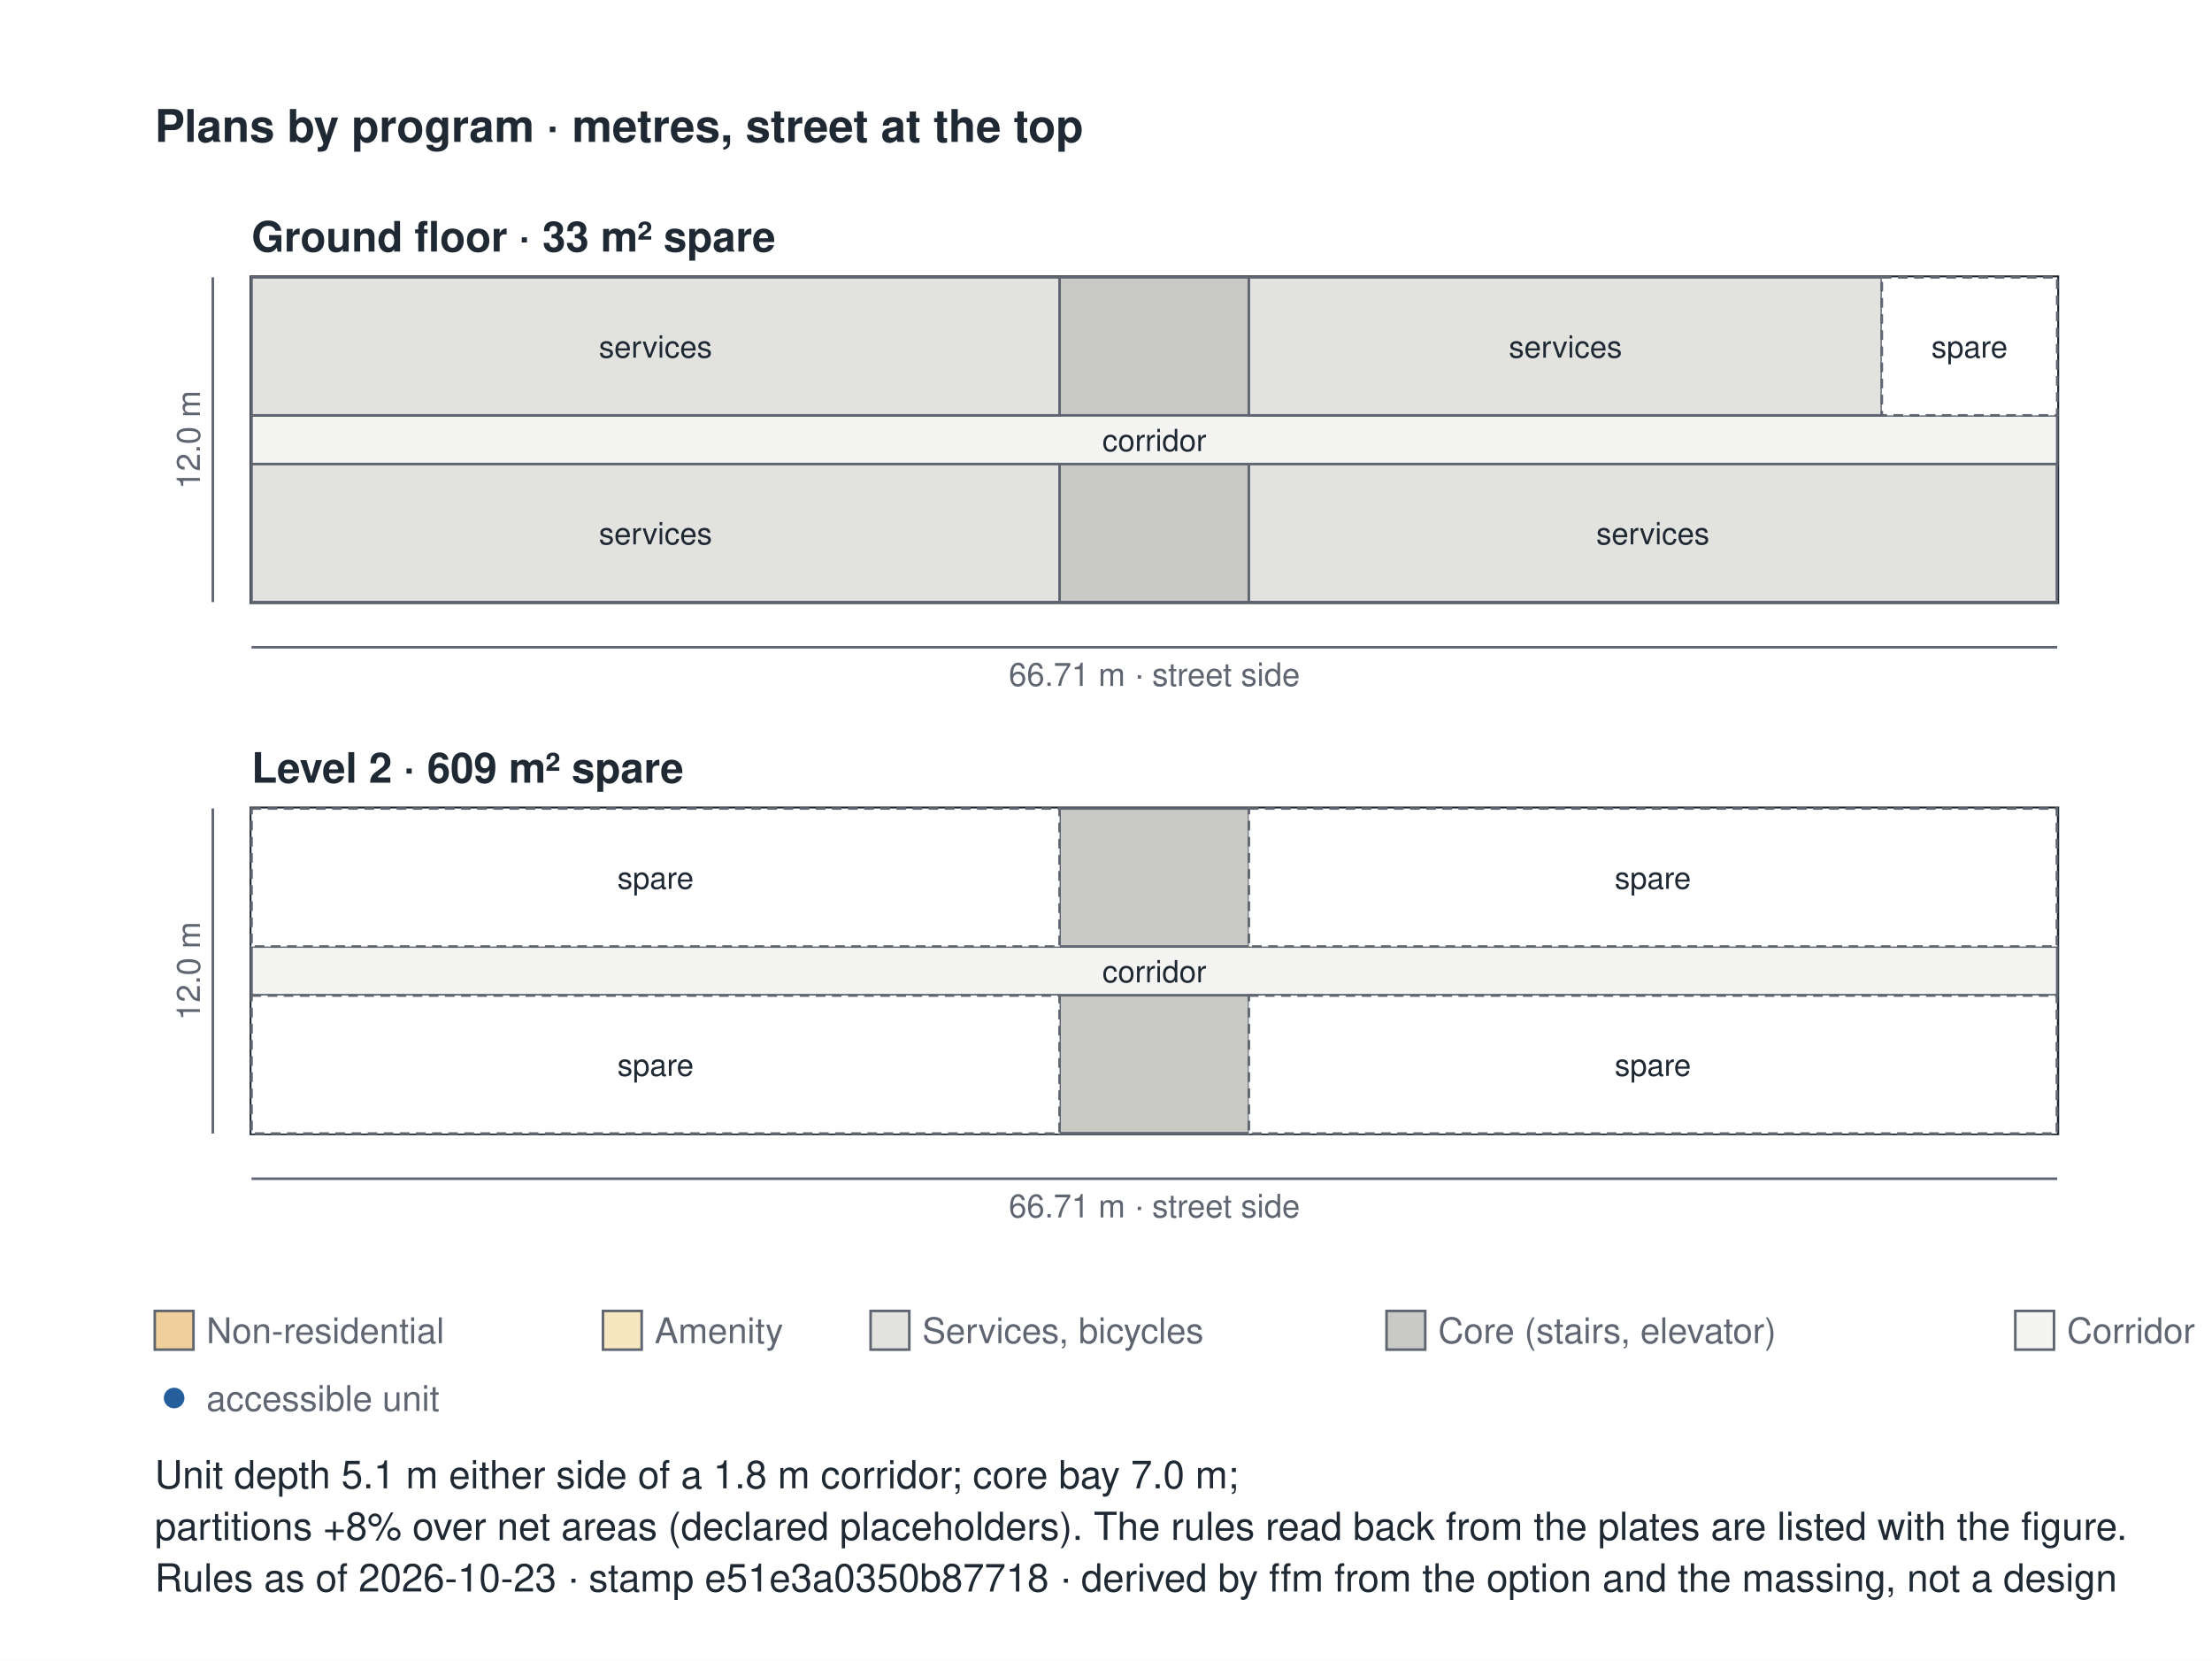
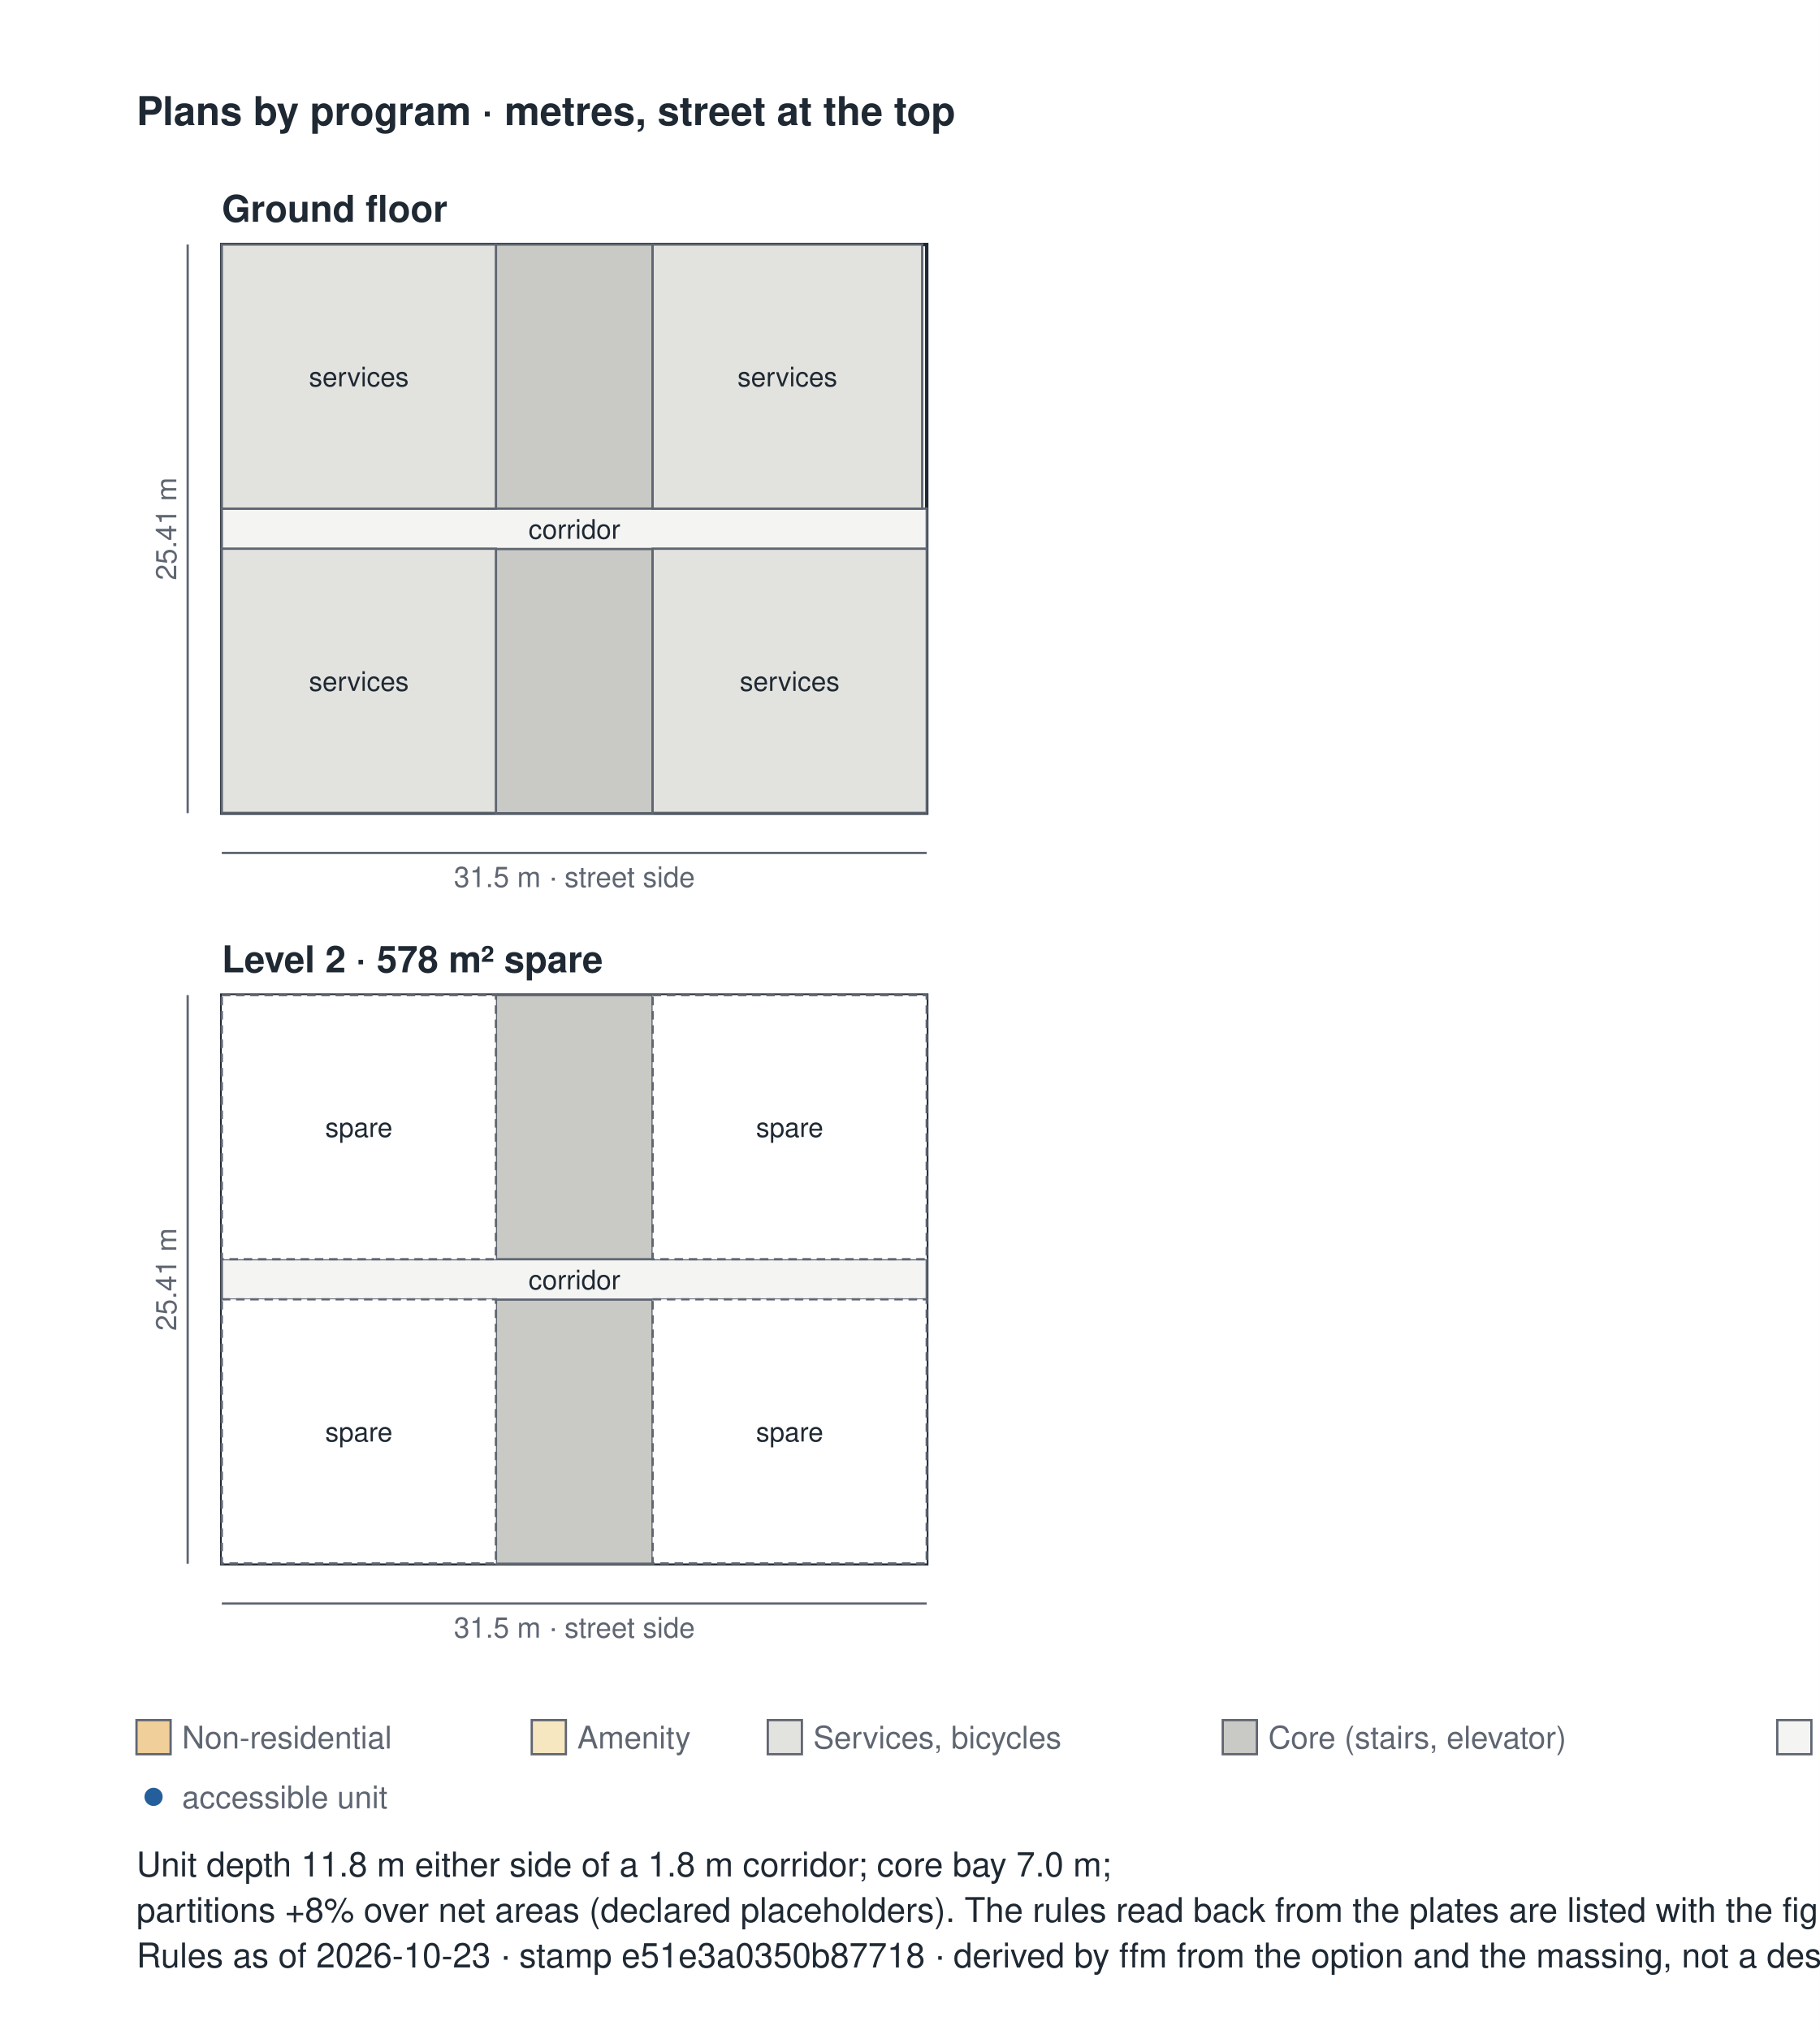
- <svg xmlns="http://www.w3.org/2000/svg" width="686" height="515" viewBox="0 0 686 515" font-family="IBM Plex Sans, Helvetica, Arial, sans-serif" font-size="12" fill="#1f2933" role="img" aria-label="Floor plans by program">
+ <svg xmlns="http://www.w3.org/2000/svg" width="640" height="714" viewBox="0 0 640 714" font-family="IBM Plex Sans, Helvetica, Arial, sans-serif" font-size="12" fill="#1f2933" role="img" aria-label="Floor plans by program">
  <rect width="100%" height="100%" fill="#ffffff" />
  <text x="48" y="44" font-size="14" font-weight="600">Plans by program · metres, street at the top</text>
-   <text x="78.0" y="78.0" font-size="13" font-weight="600">Ground floor · 33 m² spare</text>
-   <rect x="78.0" y="86.0" width="560.0" height="100.7" fill="#f4f4f2" stroke="#1f2933" stroke-width="1.2" />
-   <rect x="328.6" y="86.0" width="58.8" height="100.7" fill="#c9c9c5" stroke="#5f6672" stroke-width="0.8" />
-   <text x="358.0" y="139.9" font-size="9.5" text-anchor="middle" fill="#1f2933">core</text>
-   <rect x="78.0" y="128.8" width="560.0" height="15.1" fill="#f4f4f2" stroke="#5f6672" stroke-width="0.8" />
-   <text x="358.0" y="139.9" font-size="9.5" text-anchor="middle" fill="#1f2933">corridor</text>
-   <rect x="78.0" y="143.9" width="250.6" height="42.8" fill="#e2e2df" stroke="#5f6672" stroke-width="0.8" />
-   <text x="203.3" y="168.8" font-size="9.5" text-anchor="middle" fill="#1f2933">services</text>
-   <rect x="387.3" y="143.9" width="250.6" height="42.8" fill="#e2e2df" stroke="#5f6672" stroke-width="0.8" />
-   <text x="512.6" y="168.8" font-size="9.5" text-anchor="middle" fill="#1f2933">services</text>
-   <rect x="78.0" y="86.0" width="250.6" height="42.8" fill="#e2e2df" stroke="#5f6672" stroke-width="0.8" />
-   <text x="203.3" y="110.9" font-size="9.5" text-anchor="middle" fill="#1f2933">services</text>
-   <rect x="387.3" y="86.0" width="196.3" height="42.8" fill="#e2e2df" stroke="#5f6672" stroke-width="0.8" />
-   <text x="485.5" y="110.9" font-size="9.5" text-anchor="middle" fill="#1f2933">services</text>
-   <rect x="583.6" y="86.0" width="54.4" height="42.8" fill="#ffffff" stroke="#5f6672" stroke-width="0.8" stroke-dasharray="3 2" />
-   <text x="610.8" y="110.9" font-size="9.5" text-anchor="middle" fill="#1f2933">spare</text>
-   <line x1="78.0" y1="200.7" x2="638.0" y2="200.7" stroke="#5f6672" stroke-width="0.8" />
-   <text x="358.0" y="212.7" font-size="10" text-anchor="middle" fill="#5f6672">66.71 m · street side</text>
-   <line x1="66.0" y1="86.0" x2="66.0" y2="186.7" stroke="#5f6672" stroke-width="0.8" />
-   <text x="62.0" y="136.4" font-size="10" text-anchor="middle" fill="#5f6672" transform="rotate(-90 62.0 136.4)">12.0 m</text>
-   <text x="78.0" y="242.7" font-size="13" font-weight="600">Level 2 · 609 m² spare</text>
-   <rect x="78.0" y="250.7" width="560.0" height="100.7" fill="#f4f4f2" stroke="#1f2933" stroke-width="1.2" />
-   <rect x="328.6" y="250.7" width="58.8" height="100.7" fill="#c9c9c5" stroke="#5f6672" stroke-width="0.8" />
-   <text x="358.0" y="304.6" font-size="9.5" text-anchor="middle" fill="#1f2933">core</text>
-   <rect x="78.0" y="293.5" width="560.0" height="15.1" fill="#f4f4f2" stroke="#5f6672" stroke-width="0.8" />
-   <text x="358.0" y="304.6" font-size="9.5" text-anchor="middle" fill="#1f2933">corridor</text>
-   <rect x="78.0" y="250.7" width="250.6" height="42.8" fill="#ffffff" stroke="#5f6672" stroke-width="0.8" stroke-dasharray="3 2" />
-   <text x="203.3" y="275.6" font-size="9.5" text-anchor="middle" fill="#1f2933">spare</text>
-   <rect x="387.3" y="250.7" width="250.6" height="42.8" fill="#ffffff" stroke="#5f6672" stroke-width="0.8" stroke-dasharray="3 2" />
-   <text x="512.6" y="275.6" font-size="9.5" text-anchor="middle" fill="#1f2933">spare</text>
-   <rect x="78.0" y="308.7" width="250.6" height="42.8" fill="#ffffff" stroke="#5f6672" stroke-width="0.8" stroke-dasharray="3 2" />
-   <text x="203.3" y="333.6" font-size="9.5" text-anchor="middle" fill="#1f2933">spare</text>
-   <rect x="387.3" y="308.7" width="250.6" height="42.8" fill="#ffffff" stroke="#5f6672" stroke-width="0.8" stroke-dasharray="3 2" />
-   <text x="512.6" y="333.6" font-size="9.5" text-anchor="middle" fill="#1f2933">spare</text>
-   <line x1="78.0" y1="365.5" x2="638.0" y2="365.5" stroke="#5f6672" stroke-width="0.8" />
-   <text x="358.0" y="377.5" font-size="10" text-anchor="middle" fill="#5f6672">66.71 m · street side</text>
-   <line x1="66.0" y1="250.7" x2="66.0" y2="351.5" stroke="#5f6672" stroke-width="0.8" />
-   <text x="62.0" y="301.1" font-size="10" text-anchor="middle" fill="#5f6672" transform="rotate(-90 62.0 301.1)">12.0 m</text>
-   <rect x="48.0" y="406.5" width="12" height="12" fill="#f0cf9a" stroke="#5f6672" stroke-width="0.8" />
-   <text x="64.0" y="416.5" fill="#5f6672" font-size="11">Non-residential</text>
-   <rect x="187.0" y="406.5" width="12" height="12" fill="#f6e7c1" stroke="#5f6672" stroke-width="0.8" />
-   <text x="203.0" y="416.5" fill="#5f6672" font-size="11">Amenity</text>
-   <rect x="270.0" y="406.5" width="12" height="12" fill="#e2e2df" stroke="#5f6672" stroke-width="0.8" />
-   <text x="286.0" y="416.5" fill="#5f6672" font-size="11">Services, bicycles</text>
-   <rect x="430.0" y="406.5" width="12" height="12" fill="#c9c9c5" stroke="#5f6672" stroke-width="0.8" />
-   <text x="446.0" y="416.5" fill="#5f6672" font-size="11">Core (stairs, elevator)</text>
-   <rect x="625.0" y="406.5" width="12" height="12" fill="#f4f4f2" stroke="#5f6672" stroke-width="0.8" />
-   <text x="641.0" y="416.5" fill="#5f6672" font-size="11">Corridor</text>
-   <rect x="715.0" y="406.5" width="12" height="12" fill="#6b9fd4" stroke="#5f6672" stroke-width="0.8" />
-   <text x="731.0" y="416.5" fill="#5f6672" font-size="11">Three-bedroom+</text>
-   <rect x="847.0" y="406.5" width="12" height="12" fill="#8fb8e3" stroke="#5f6672" stroke-width="0.8" />
-   <text x="863.0" y="416.5" fill="#5f6672" font-size="11">Two-bedroom</text>
-   <rect x="958.0" y="406.5" width="12" height="12" fill="#b9d4f0" stroke="#5f6672" stroke-width="0.8" />
-   <text x="974.0" y="416.5" fill="#5f6672" font-size="11">One-bedroom</text>
-   <rect x="1069.0" y="406.5" width="12" height="12" fill="#dbe9f8" stroke="#5f6672" stroke-width="0.8" />
-   <text x="1085.0" y="416.5" fill="#5f6672" font-size="11">Studio</text>
-   <rect x="1145.0" y="406.5" width="12" height="12" fill="#ffffff" stroke="#5f6672" stroke-width="0.8" />
-   <text x="1161.0" y="416.5" fill="#5f6672" font-size="11">Spare</text>
-   <circle cx="54" cy="433.5" r="3.2" fill="#245f9c" />
-   <text x="64" y="437.5" font-size="11" fill="#5f6672">accessible unit</text>
-   <text x="48.0" y="461.5" fill="#1f2933">Unit depth 5.1 m either side of a 1.8 m corridor; core bay 7.0 m;</text>
-   <text x="48.0" y="477.5" fill="#1f2933">partitions +8% over net areas (declared placeholders). The rules read back from the plates are listed with the figure.</text>
-   <text x="48.0" y="493.5" fill="#1f2933">Rules as of 2026-10-23 · stamp e51e3a0350b87718 · derived by ffm from the option and the massing, not a design</text>
+   <text x="78.0" y="78.0" font-size="13" font-weight="600">Ground floor</text>
+   <rect x="78.0" y="86.0" width="247.9" height="200.0" fill="#f4f4f2" stroke="#1f2933" stroke-width="1.2" />
+   <rect x="174.4" y="86.0" width="55.1" height="200.0" fill="#c9c9c5" stroke="#5f6672" stroke-width="0.8" />
+   <text x="202.0" y="189.5" font-size="9.5" text-anchor="middle" fill="#1f2933">core</text>
+   <rect x="78.0" y="178.9" width="247.9" height="14.2" fill="#f4f4f2" stroke="#5f6672" stroke-width="0.8" />
+   <text x="202.0" y="189.5" font-size="9.5" text-anchor="middle" fill="#1f2933">corridor</text>
+   <rect x="78.0" y="193.0" width="96.4" height="92.9" fill="#e2e2df" stroke="#5f6672" stroke-width="0.8" />
+   <text x="126.2" y="243.0" font-size="9.5" text-anchor="middle" fill="#1f2933">services</text>
+   <rect x="229.5" y="193.0" width="96.4" height="92.9" fill="#e2e2df" stroke="#5f6672" stroke-width="0.8" />
+   <text x="277.7" y="243.0" font-size="9.5" text-anchor="middle" fill="#1f2933">services</text>
+   <rect x="78.0" y="86.0" width="96.4" height="92.9" fill="#e2e2df" stroke="#5f6672" stroke-width="0.8" />
+   <text x="126.2" y="135.9" font-size="9.5" text-anchor="middle" fill="#1f2933">services</text>
+   <rect x="229.5" y="86.0" width="94.8" height="92.9" fill="#e2e2df" stroke="#5f6672" stroke-width="0.8" />
+   <text x="276.9" y="135.9" font-size="9.5" text-anchor="middle" fill="#1f2933">services</text>
+   <line x1="78.0" y1="300.0" x2="325.9" y2="300.0" stroke="#5f6672" stroke-width="0.8" />
+   <text x="202.0" y="312.0" font-size="10" text-anchor="middle" fill="#5f6672">31.5 m · street side</text>
+   <line x1="66.0" y1="86.0" x2="66.0" y2="286.0" stroke="#5f6672" stroke-width="0.8" />
+   <text x="62.0" y="186.0" font-size="10" text-anchor="middle" fill="#5f6672" transform="rotate(-90 62.0 186.0)">25.41 m</text>
+   <text x="78.0" y="342.0" font-size="13" font-weight="600">Level 2 · 578 m² spare</text>
+   <rect x="78.0" y="350.0" width="247.9" height="200.0" fill="#f4f4f2" stroke="#1f2933" stroke-width="1.2" />
+   <rect x="174.4" y="350.0" width="55.1" height="200.0" fill="#c9c9c5" stroke="#5f6672" stroke-width="0.8" />
+   <text x="202.0" y="453.5" font-size="9.5" text-anchor="middle" fill="#1f2933">core</text>
+   <rect x="78.0" y="442.9" width="247.9" height="14.2" fill="#f4f4f2" stroke="#5f6672" stroke-width="0.8" />
+   <text x="202.0" y="453.5" font-size="9.5" text-anchor="middle" fill="#1f2933">corridor</text>
+   <rect x="78.0" y="350.0" width="96.4" height="92.9" fill="#ffffff" stroke="#5f6672" stroke-width="0.8" stroke-dasharray="3 2" />
+   <text x="126.2" y="399.9" font-size="9.5" text-anchor="middle" fill="#1f2933">spare</text>
+   <rect x="229.5" y="350.0" width="96.4" height="92.9" fill="#ffffff" stroke="#5f6672" stroke-width="0.8" stroke-dasharray="3 2" />
+   <text x="277.7" y="399.9" font-size="9.5" text-anchor="middle" fill="#1f2933">spare</text>
+   <rect x="78.0" y="457.0" width="96.4" height="92.9" fill="#ffffff" stroke="#5f6672" stroke-width="0.8" stroke-dasharray="3 2" />
+   <text x="126.2" y="507.0" font-size="9.5" text-anchor="middle" fill="#1f2933">spare</text>
+   <rect x="229.5" y="457.0" width="96.4" height="92.9" fill="#ffffff" stroke="#5f6672" stroke-width="0.8" stroke-dasharray="3 2" />
+   <text x="277.7" y="507.0" font-size="9.5" text-anchor="middle" fill="#1f2933">spare</text>
+   <line x1="78.0" y1="564.0" x2="325.9" y2="564.0" stroke="#5f6672" stroke-width="0.8" />
+   <text x="202.0" y="576.0" font-size="10" text-anchor="middle" fill="#5f6672">31.5 m · street side</text>
+   <line x1="66.0" y1="350.0" x2="66.0" y2="550.0" stroke="#5f6672" stroke-width="0.8" />
+   <text x="62.0" y="450.0" font-size="10" text-anchor="middle" fill="#5f6672" transform="rotate(-90 62.0 450.0)">25.41 m</text>
+   <rect x="48.0" y="605.0" width="12" height="12" fill="#f0cf9a" stroke="#5f6672" stroke-width="0.8" />
+   <text x="64.0" y="615.0" fill="#5f6672" font-size="11">Non-residential</text>
+   <rect x="187.0" y="605.0" width="12" height="12" fill="#f6e7c1" stroke="#5f6672" stroke-width="0.8" />
+   <text x="203.0" y="615.0" fill="#5f6672" font-size="11">Amenity</text>
+   <rect x="270.0" y="605.0" width="12" height="12" fill="#e2e2df" stroke="#5f6672" stroke-width="0.8" />
+   <text x="286.0" y="615.0" fill="#5f6672" font-size="11">Services, bicycles</text>
+   <rect x="430.0" y="605.0" width="12" height="12" fill="#c9c9c5" stroke="#5f6672" stroke-width="0.8" />
+   <text x="446.0" y="615.0" fill="#5f6672" font-size="11">Core (stairs, elevator)</text>
+   <rect x="625.0" y="605.0" width="12" height="12" fill="#f4f4f2" stroke="#5f6672" stroke-width="0.8" />
+   <text x="641.0" y="615.0" fill="#5f6672" font-size="11">Corridor</text>
+   <rect x="715.0" y="605.0" width="12" height="12" fill="#6b9fd4" stroke="#5f6672" stroke-width="0.8" />
+   <text x="731.0" y="615.0" fill="#5f6672" font-size="11">Three-bedroom+</text>
+   <rect x="847.0" y="605.0" width="12" height="12" fill="#8fb8e3" stroke="#5f6672" stroke-width="0.8" />
+   <text x="863.0" y="615.0" fill="#5f6672" font-size="11">Two-bedroom</text>
+   <rect x="958.0" y="605.0" width="12" height="12" fill="#b9d4f0" stroke="#5f6672" stroke-width="0.8" />
+   <text x="974.0" y="615.0" fill="#5f6672" font-size="11">One-bedroom</text>
+   <rect x="1069.0" y="605.0" width="12" height="12" fill="#dbe9f8" stroke="#5f6672" stroke-width="0.8" />
+   <text x="1085.0" y="615.0" fill="#5f6672" font-size="11">Studio</text>
+   <rect x="1145.0" y="605.0" width="12" height="12" fill="#ffffff" stroke="#5f6672" stroke-width="0.8" />
+   <text x="1161.0" y="615.0" fill="#5f6672" font-size="11">Spare</text>
+   <circle cx="54" cy="632.0" r="3.2" fill="#245f9c" />
+   <text x="64" y="636.0" font-size="11" fill="#5f6672">accessible unit</text>
+   <text x="48.0" y="660.0" fill="#1f2933">Unit depth 11.8 m either side of a 1.8 m corridor; core bay 7.0 m;</text>
+   <text x="48.0" y="676.0" fill="#1f2933">partitions +8% over net areas (declared placeholders). The rules read back from the plates are listed with the figure.</text>
+   <text x="48.0" y="692.0" fill="#1f2933">Rules as of 2026-10-23 · stamp e51e3a0350b87718 · derived by ffm from the option and the massing, not a design</text>
</svg>
